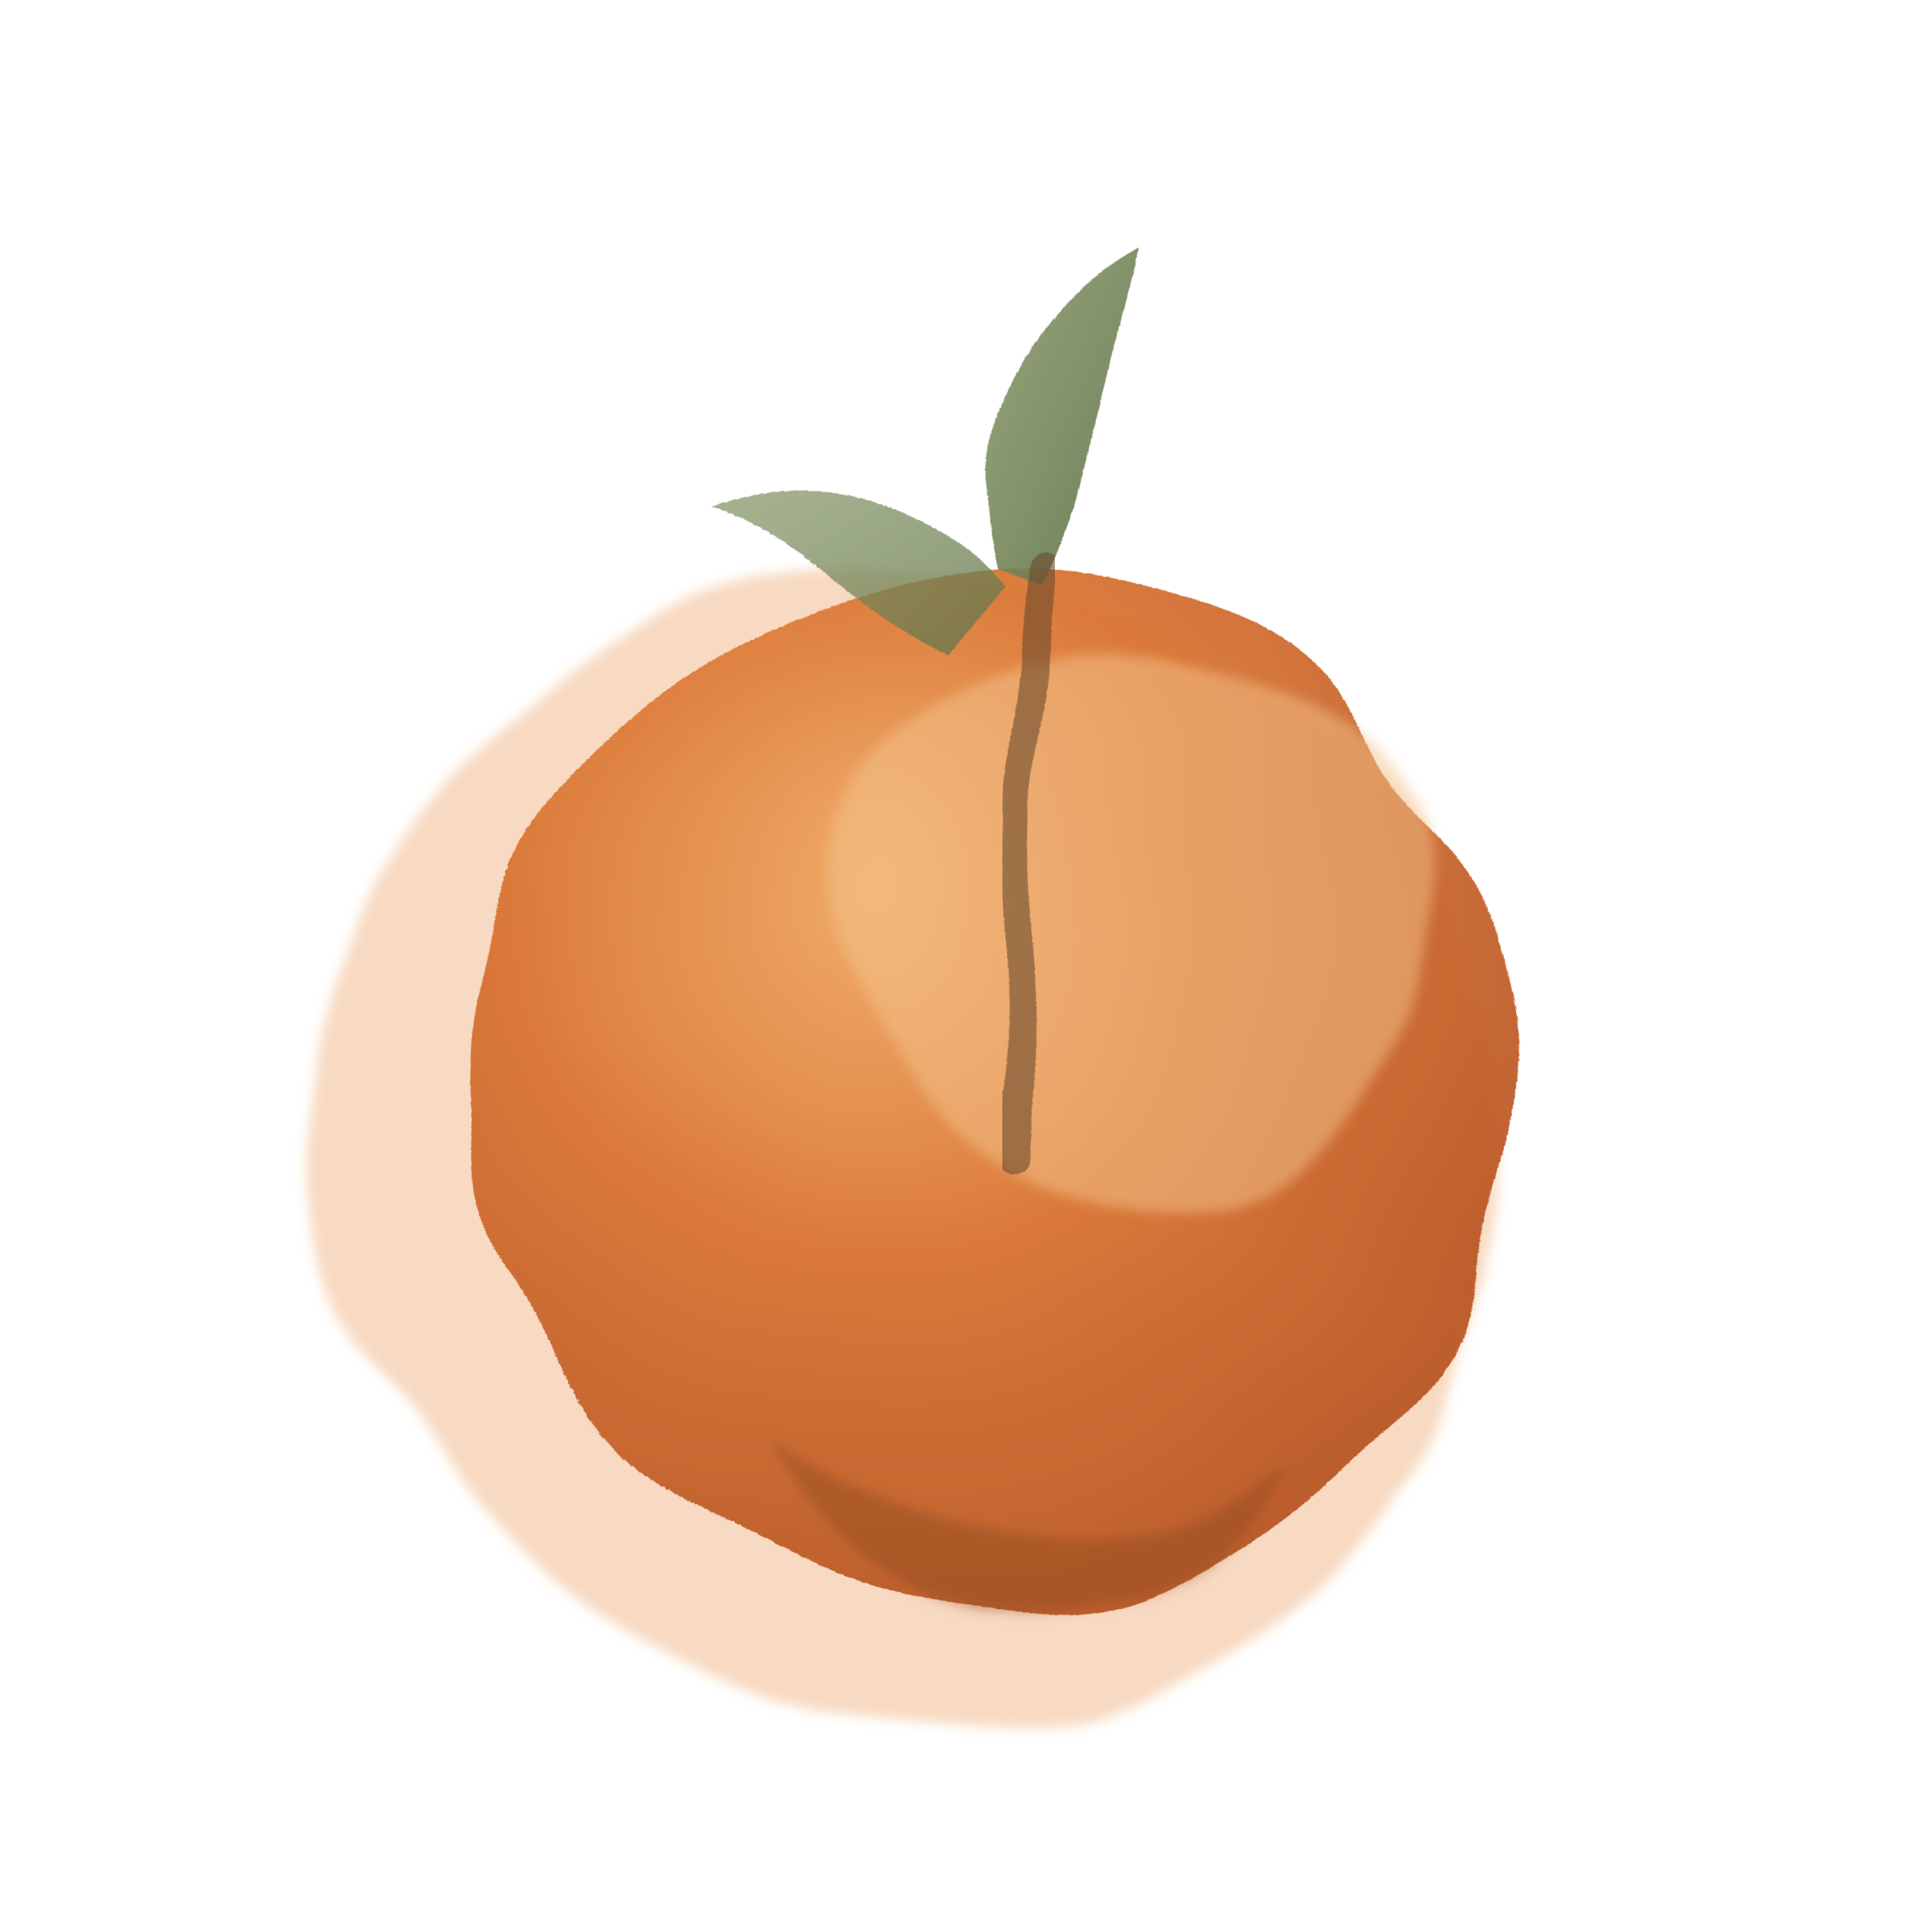
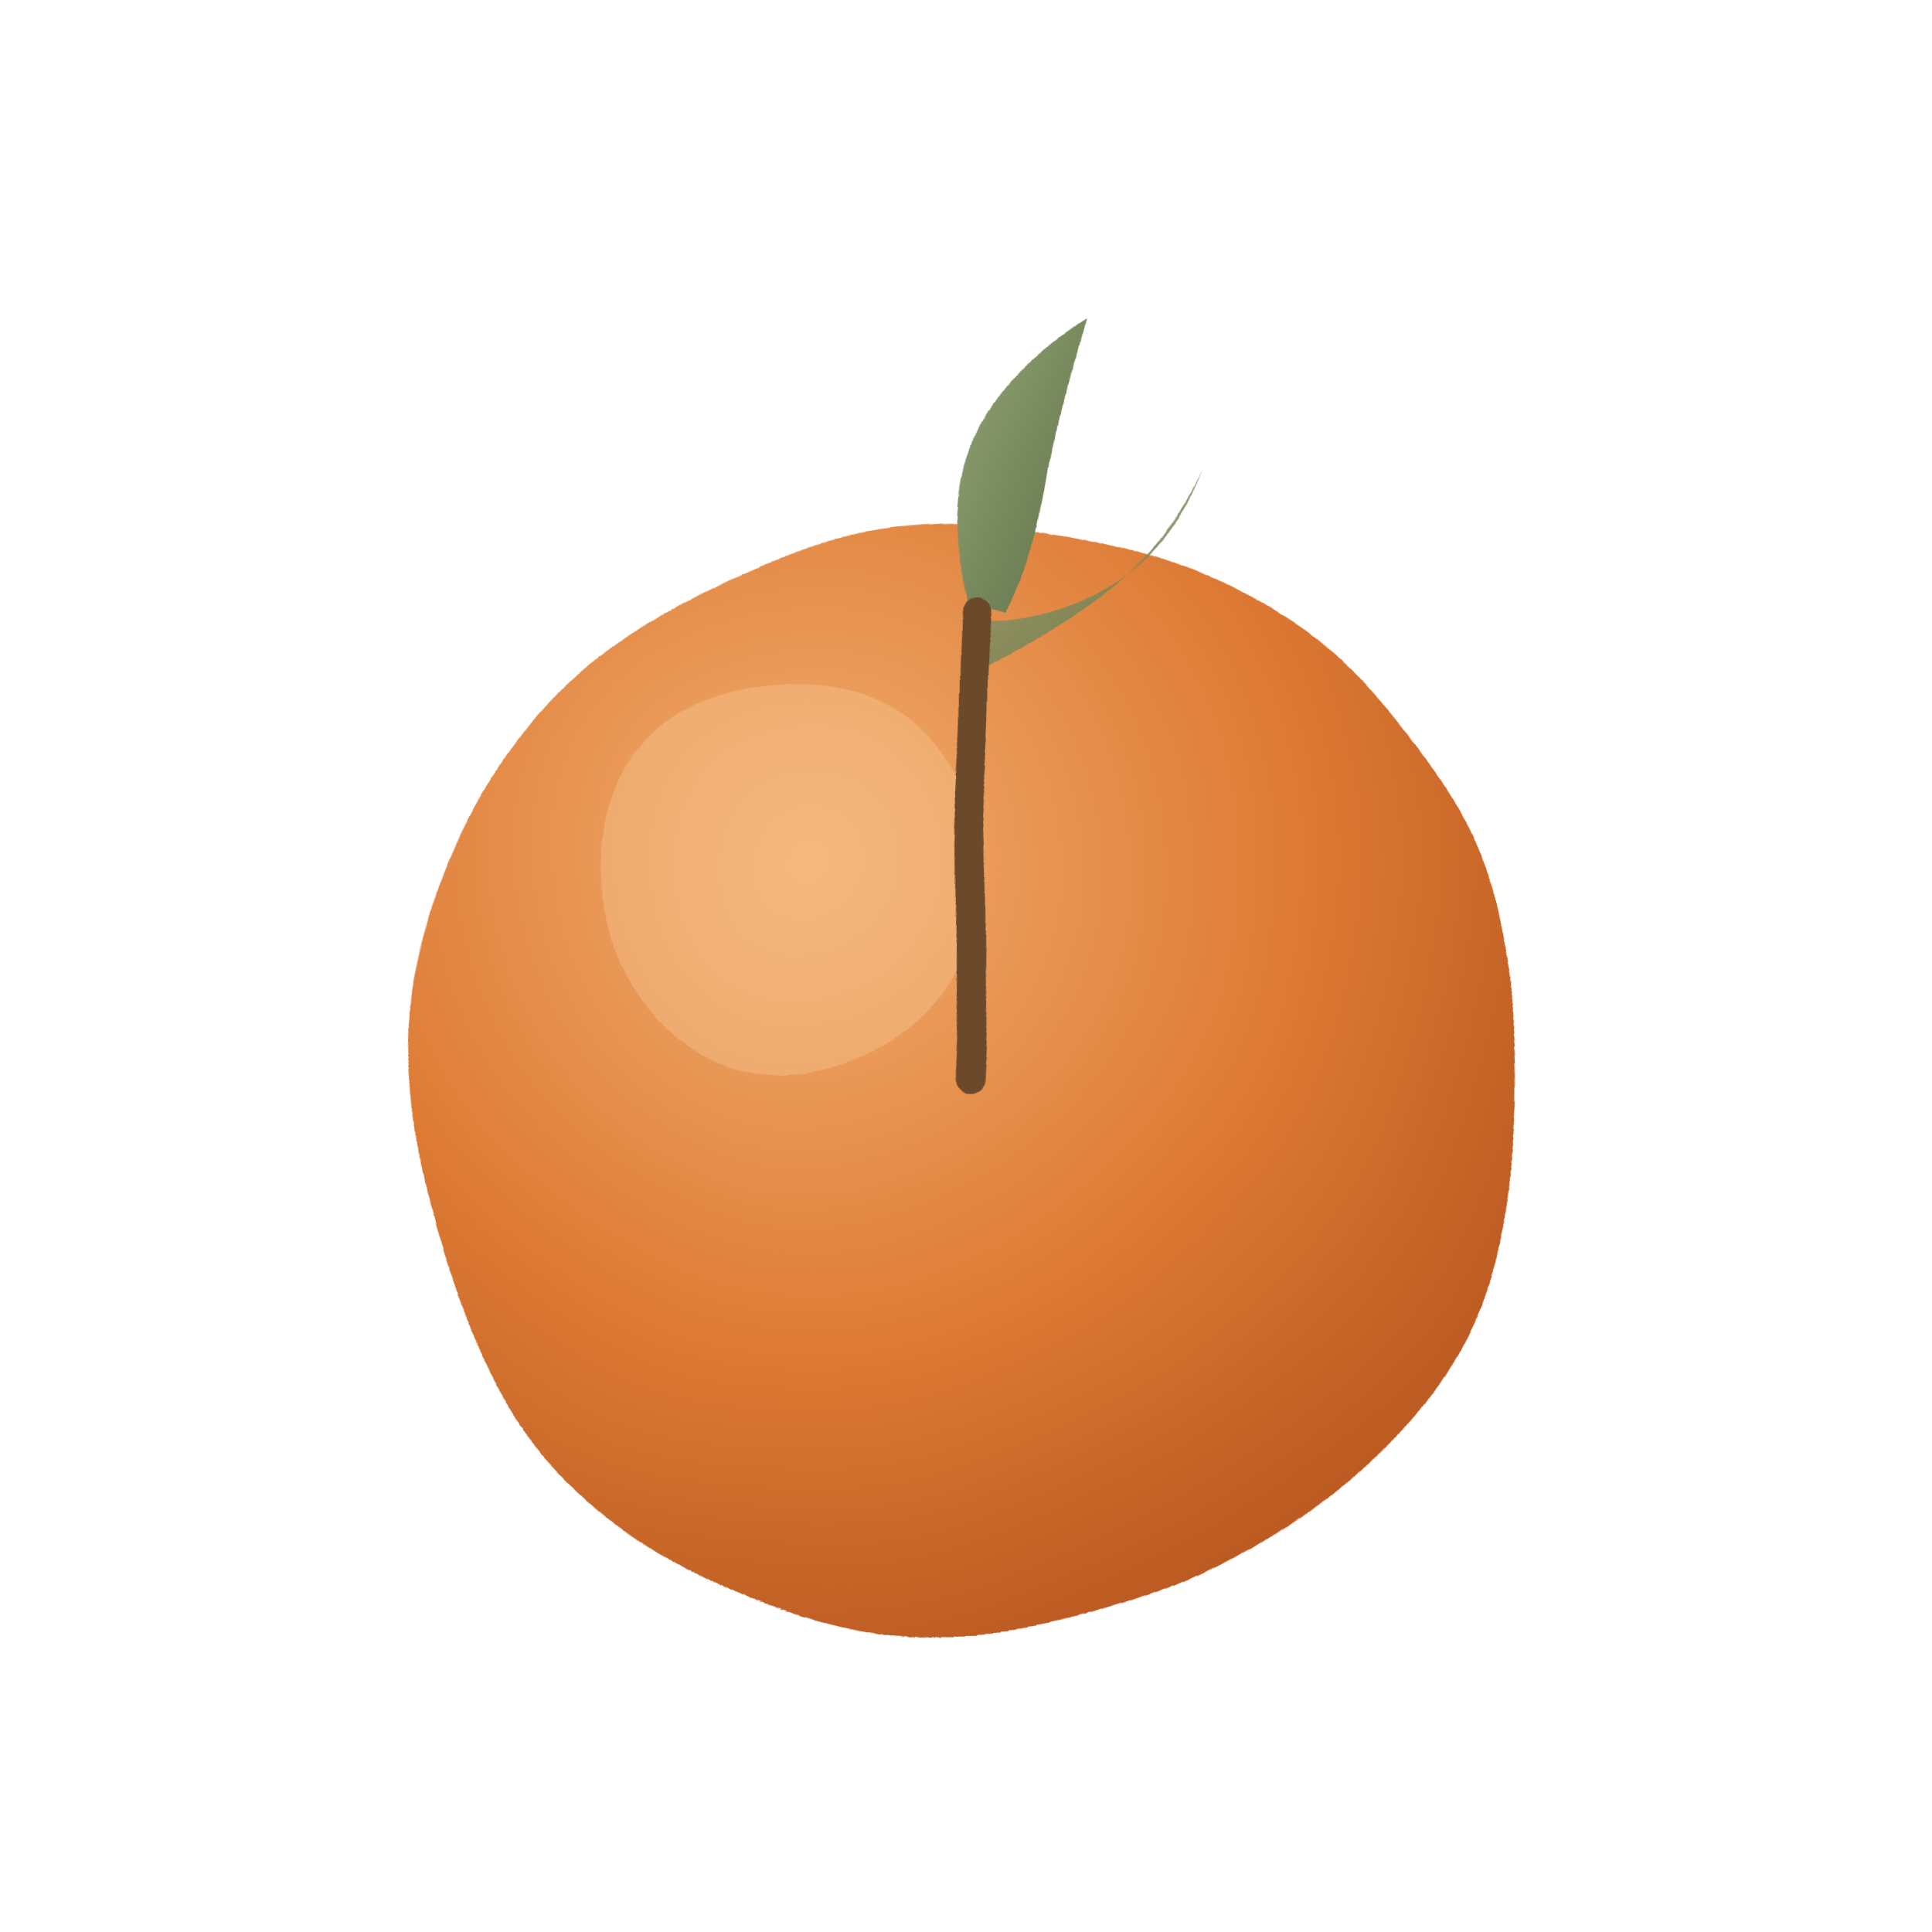
<svg xmlns="http://www.w3.org/2000/svg" width="200" height="200" viewBox="0 0 200 200" fill="none" role="img" aria-label="orangekoko watercolor orange mark">
  <defs>
-     <filter id="wc-paper" x="-40%" y="-40%" width="180%" height="180%">
-       <feTurbulence type="fractalNoise" baseFrequency="0.012 0.018" numOctaves="3" seed="7" result="noise" />
-       <feDisplacementMap in="SourceGraphic" in2="noise" scale="14" xChannelSelector="R" yChannelSelector="G" result="disp" />
-       <feGaussianBlur in="disp" stdDeviation="0.6" result="soft" />
-       <feColorMatrix in="soft" type="matrix" values="1 0 0 0 0                 0 1 0 0 0                 0 0 1 0 0                 0 0 0 0.92 0" />
+     <filter id="wc-edge" x="-30%" y="-30%" width="160%" height="160%">
+       <feTurbulence type="fractalNoise" baseFrequency="0.02" numOctaves="2" seed="4" result="noise" />
+       <feDisplacementMap in="SourceGraphic" in2="noise" scale="6" xChannelSelector="R" yChannelSelector="G" />
    </filter>
-     <filter id="wc-paper-soft" x="-40%" y="-40%" width="180%" height="180%">
-       <feTurbulence type="fractalNoise" baseFrequency="0.02 0.03" numOctaves="2" seed="21" result="noise2" />
-       <feDisplacementMap in="SourceGraphic" in2="noise2" scale="10" xChannelSelector="R" yChannelSelector="G" />
-     </filter>
-     <radialGradient id="orange-grad" cx="38%" cy="32%" r="75%">
-       <stop offset="0%" stop-color="#f0a862" />
-       <stop offset="45%" stop-color="#d9722f" />
-       <stop offset="100%" stop-color="#b4501f" />
+     <radialGradient id="orange-grad" cx="36%" cy="30%" r="78%">
+       <stop offset="0%" stop-color="#f3af71" />
+       <stop offset="55%" stop-color="#dd7a34" />
+       <stop offset="100%" stop-color="#b7561f" />
    </radialGradient>
    <linearGradient id="leaf-grad" x1="0%" y1="0%" x2="100%" y2="100%">
-       <stop offset="0%" stop-color="#8a9a6b" />
+       <stop offset="0%" stop-color="#93a374" />
      <stop offset="100%" stop-color="#5f7248" />
    </linearGradient>
  </defs>
-   <g filter="url(#wc-paper)">
-     <circle cx="95" cy="118" r="60" fill="#e88a3d" opacity="0.35" />
+   <g filter="url(#wc-edge)">
+     <circle cx="100" cy="112" r="58" fill="url(#orange-grad)" />
+     <circle cx="82" cy="90" r="20" fill="#f6c48f" opacity="0.45" />
  </g>
-   <g filter="url(#wc-paper-soft)">
-     <circle cx="103" cy="112" r="54" fill="url(#orange-grad)" opacity="0.92" />
-   </g>
-   <g filter="url(#wc-paper)" opacity="0.55">
-     <circle cx="118" cy="96" r="30" fill="#f4c48c" />
-   </g>
-   <g filter="url(#wc-paper)" opacity="0.5">
-     <path d="M78 150 C88 158 118 160 132 148 C122 168 92 172 78 150 Z" fill="#8f4a1e" />
-   </g>
-   <g filter="url(#wc-paper-soft)">
-     <path d="M103 58 C99 45 104 34 116 27 C112 40 112 50 108 60 Z" fill="url(#leaf-grad)" opacity="0.9" />
-     <path d="M104 60 C96 50 84 47 72 51 C82 55 90 62 98 68 Z" fill="url(#leaf-grad)" opacity="0.75" />
-   </g>
-   <g filter="url(#wc-paper-soft)">
-     <path d="M108 58 C107 78 107 98 105 118" stroke="#6b4a2c" stroke-width="3" stroke-linecap="round" opacity="0.6" fill="none" />
+   <g filter="url(#wc-edge)">
+     <path d="M100 62 C97 50 101 40 111 34 C108 45 108 54 104 63 Z" fill="url(#leaf-grad)" />
+     <path d="M101 64 C112 64 120 58 124 49 C118 60 108 66 100 70 Z" fill="url(#leaf-grad)" opacity="0.85" />
+     <path d="M101 63 C101 80 101 96 100 111" stroke="#6b4a2c" stroke-width="3" stroke-linecap="round" fill="none" />
  </g>
</svg>
